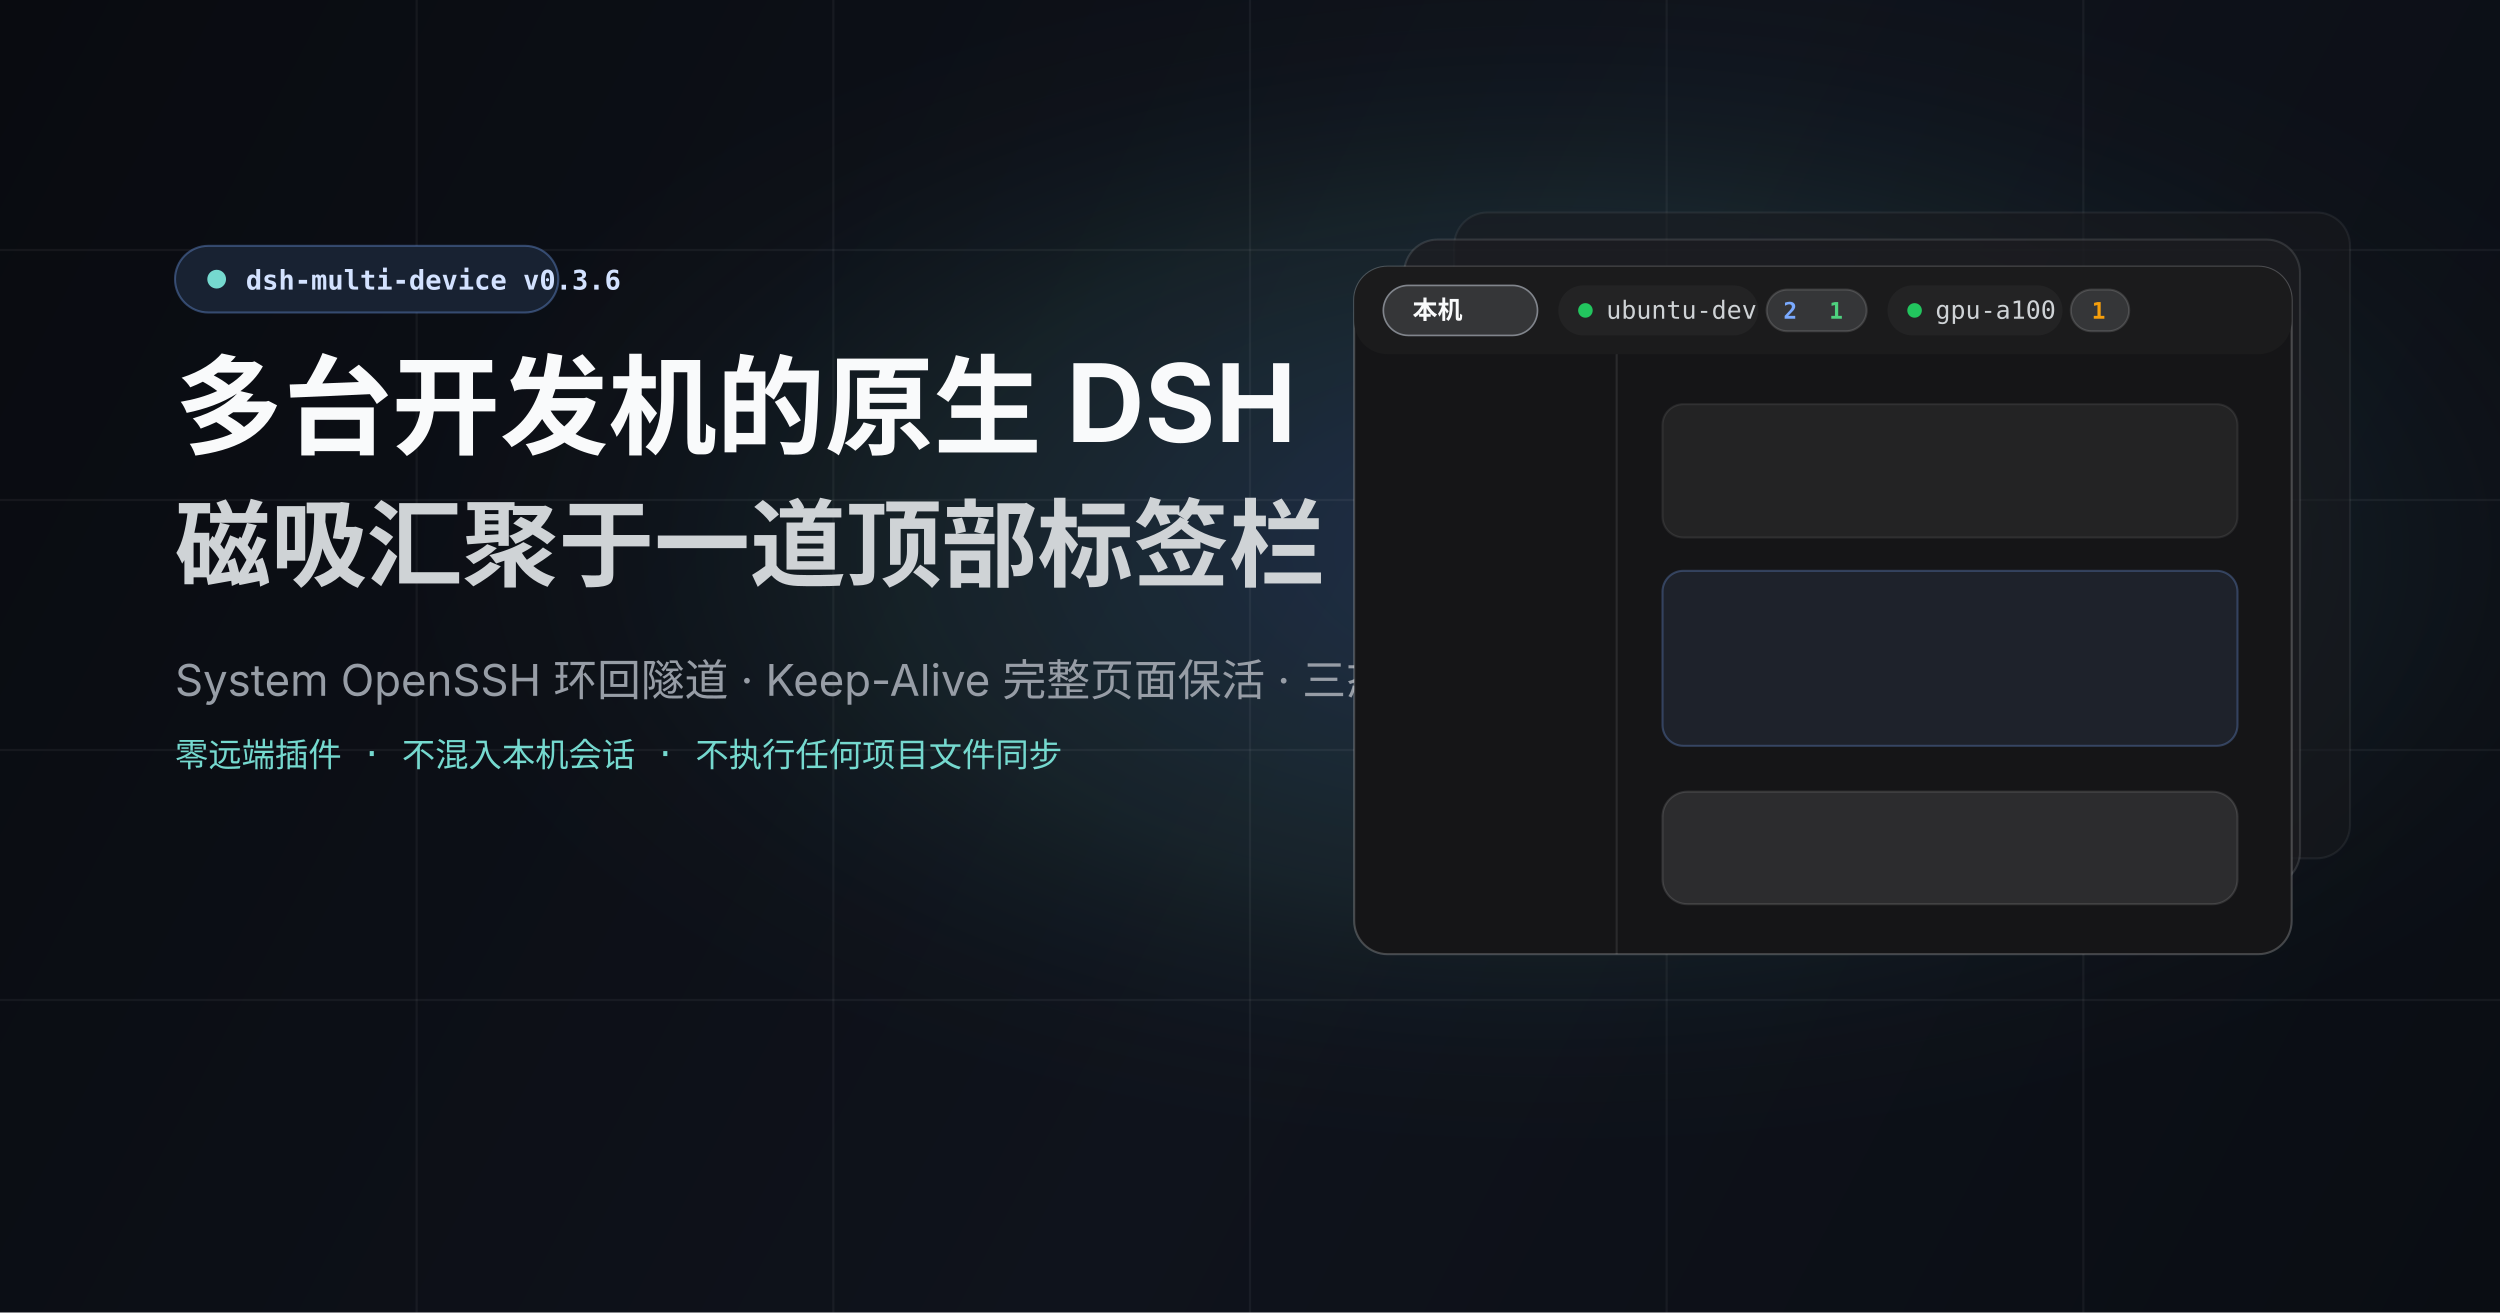
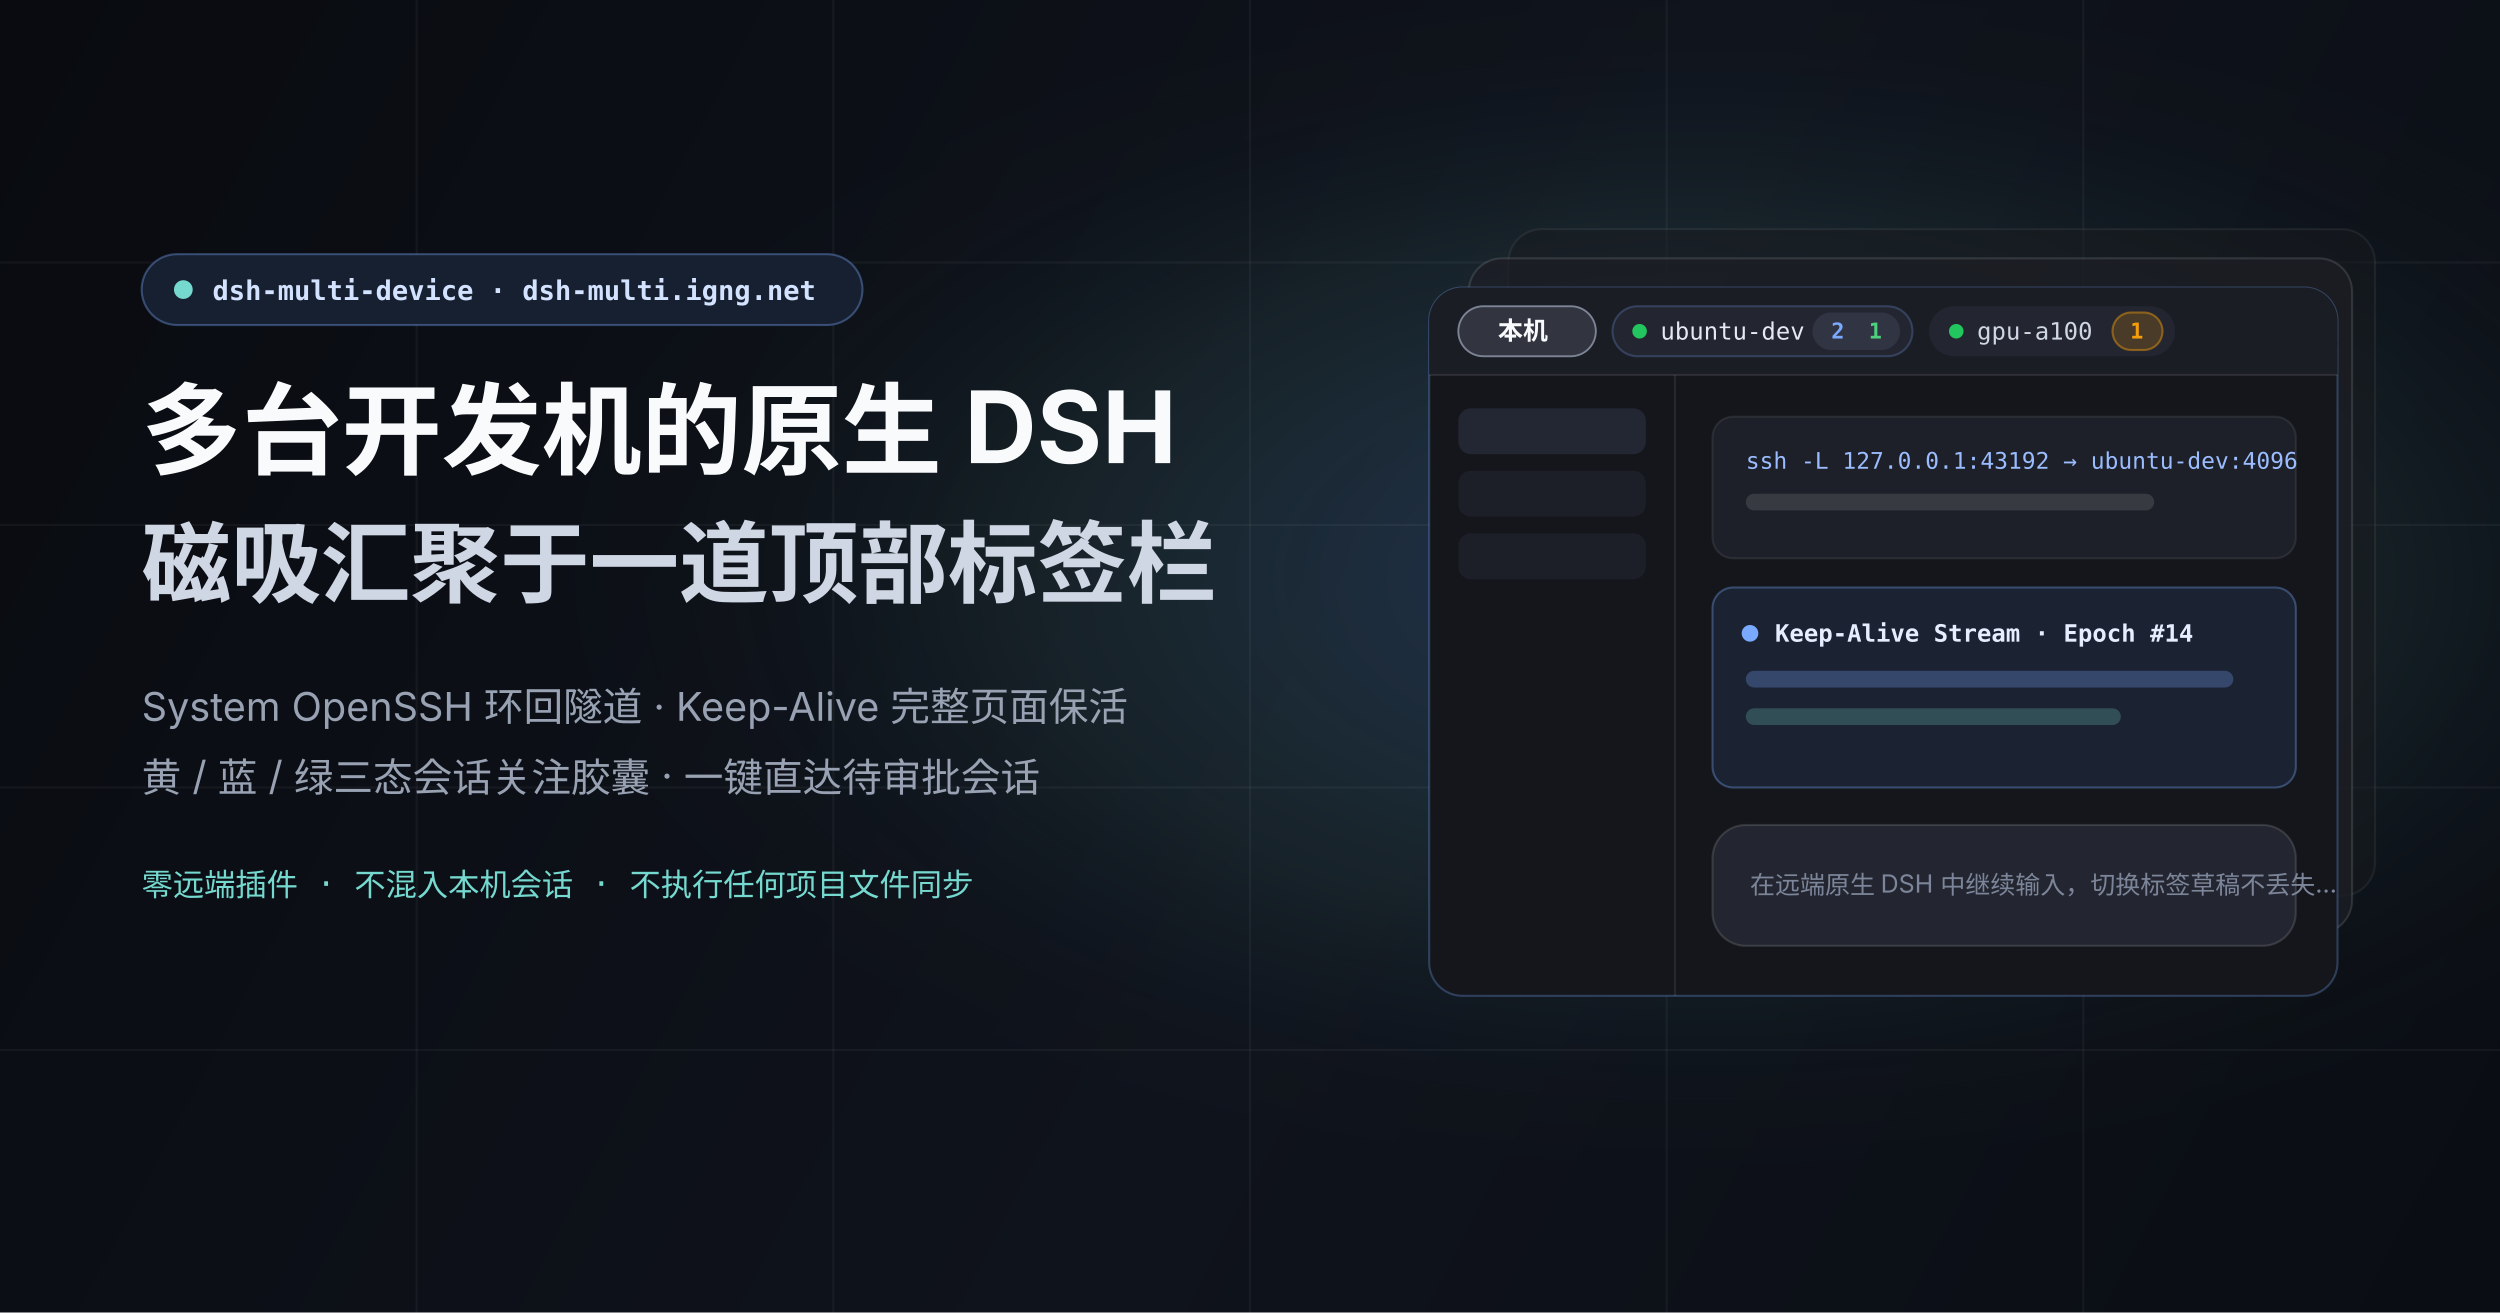
<svg xmlns="http://www.w3.org/2000/svg" viewBox="0 0 1200 630" role="img" aria-label="DSH Multi-Device Spatial Workbench">
  <defs>
    <linearGradient id="void" x1="0" y1="0" x2="1200" y2="630" gradientUnits="userSpaceOnUse">
      <stop offset="0" stop-color="#090b10" />
      <stop offset="0.55" stop-color="#0f131c" />
      <stop offset="1" stop-color="#0a0d13" />
    </linearGradient>
-     <radialGradient id="glowA" cx="62%" cy="42%" r="48%">
-       <stop offset="0" stop-color="#5686fe" stop-opacity="0.22" />
+     <radialGradient id="glowA" cx="68%" cy="44%" r="48%">
+       <stop offset="0" stop-color="#5686fe" stop-opacity="0.24" />
      <stop offset="0.55" stop-color="#75d9cf" stop-opacity="0.08" />
      <stop offset="1" stop-color="#090b10" stop-opacity="0" />
    </radialGradient>
  </defs>
  <rect width="1200" height="630" fill="url(#void)" />
  <rect width="1200" height="630" fill="url(#glowA)" />
-   <g stroke="rgba(255,255,255,0.05)" stroke-width="1">
-     <path d="M0 120H1200M0 240H1200M0 360H1200M0 480H1200" />
+   <g stroke="rgba(255,255,255,0.045)" stroke-width="1">
+     <path d="M0 126H1200M0 252H1200M0 378H1200M0 504H1200" />
    <path d="M200 0V630M400 0V630M600 0V630M800 0V630M1000 0V630" />
  </g>
-   <g transform="translate(84, 118)">
-     <rect width="184" height="32" rx="16" fill="#182232" stroke="rgba(122,170,255,0.35)" />
-     <circle cx="20" cy="16" r="4.5" fill="#75d9cf" />
-     <text x="34" y="21" fill="#d3e2ff" font-family="SF Mono, Menlo, monospace" font-size="13" font-weight="600">dsh-multi-device v0.3.6</text>
-     <text x="0" y="96" fill="#f9fafb" font-family="Inter, PingFang SC, sans-serif" font-size="52" font-weight="700">多台开发机的原生 DSH</text>
-     <text x="0" y="160" fill="#cfd3d6" font-family="Inter, PingFang SC, sans-serif" font-size="46" font-weight="600">磁吸汇聚于一道顶部标签栏</text>
-     <text x="0" y="216" fill="#979da6" font-family="Inter, PingFang SC, sans-serif" font-size="21">System OpenSSH 环回隧道 · Keep-Alive 完整页面保活 · 三态关注胶囊</text>
-     <text x="0" y="250" fill="#75d9cf" font-family="SF Mono, Menlo, monospace" font-size="16">零远端插件 · 不混入本机会话 · 不执行任何项目文件同步</text>
+   <g transform="translate(68, 122)">
+     <rect width="346" height="34" rx="17" fill="#172030" stroke="rgba(122,170,255,0.36)" />
+     <circle cx="20" cy="17" r="4.5" fill="#75d9cf" />
+     <text x="34" y="22" fill="#d3e2ff" font-family="SF Mono, Menlo, Consolas, monospace" font-size="13" font-weight="600">dsh-multi-device · dsh-multi.igng.net</text>
+     <text x="0" y="102" fill="#f9fafb" font-family="PingFang SC, Hiragino Sans GB, Inter, sans-serif" font-size="48" font-weight="700">多台开发机的原生 DSH</text>
+     <text x="0" y="164" fill="#cfd6e4" font-family="PingFang SC, Hiragino Sans GB, Inter, sans-serif" font-size="43" font-weight="600">磁吸汇聚于一道顶部标签栏</text>
+     <text x="0" y="224" fill="#98a2b3" font-family="PingFang SC, Hiragino Sans GB, Inter, sans-serif" font-size="19">System OpenSSH 环回隧道 · Keep-Alive 完整页面保活</text>
+     <text x="0" y="258" fill="#98a2b3" font-family="PingFang SC, Hiragino Sans GB, Inter, sans-serif" font-size="19">黄 / 蓝 / 绿三态会话关注胶囊 · 一键直达待审批会话</text>
+     <text x="0" y="308" fill="#75d9cf" font-family="SF Mono, Menlo, Consolas, monospace" font-size="15">零远端插件 · 不混入本机会话 · 不执行任何项目文件同步</text>
  </g>
-   <g transform="translate(650, 128)">
-     <rect x="48" y="-26" width="430" height="310" rx="16" fill="#18191d" opacity="0.52" stroke="rgba(255,255,255,0.12)" />
-     <rect x="24" y="-13" width="430" height="310" rx="16" fill="#1b1c20" opacity="0.76" stroke="rgba(255,255,255,0.15)" />
-     <rect x="0" y="0" width="450" height="330" rx="16" fill="#151517" stroke="rgba(255,255,255,0.22)" />
-     <rect x="0" y="0" width="450" height="42" rx="16" fill="#1b1b1c" />
-     <rect x="14" y="9" width="74" height="24" rx="12" fill="#353638" stroke="#81858c" stroke-width="0.8" />
-     <text x="28" y="25" fill="#f9fafb" font-family="Inter, PingFang SC, sans-serif" font-size="12" font-weight="600">本机</text>
-     <rect x="98" y="9" width="96" height="24" rx="12" fill="#232324" />
-     <circle cx="111" cy="21" r="3.5" fill="#22c55e" />
-     <text x="121" y="25" fill="#cfd3d6" font-family="SF Mono, Menlo, monospace" font-size="12">ubuntu-dev</text>
-     <rect x="198" y="11" width="48" height="20" rx="10" fill="#353638" stroke="rgba(255,255,255,0.14)" />
-     <text x="206" y="25" fill="#7aaaff" font-family="SF Mono, Menlo, monospace" font-size="11" font-weight="700">2</text>
-     <text x="228" y="25" fill="#4ed17e" font-family="SF Mono, Menlo, monospace" font-size="11" font-weight="700">1</text>
-     <rect x="256" y="9" width="84" height="24" rx="12" fill="#232324" />
-     <circle cx="269" cy="21" r="3.5" fill="#22c55e" />
-     <text x="279" y="25" fill="#cfd3d6" font-family="SF Mono, Menlo, monospace" font-size="12">gpu-a100</text>
-     <rect x="344" y="11" width="28" height="20" rx="10" fill="#353638" stroke="rgba(255,255,255,0.14)" />
-     <text x="354" y="25" fill="#f59e0b" font-family="SF Mono, Menlo, monospace" font-size="11" font-weight="700">1</text>
-     <line x1="126" y1="42" x2="126" y2="330" stroke="rgba(255,255,255,0.09)" />
-     <rect x="148" y="66" width="276" height="64" rx="10" fill="#232324" stroke="rgba(255,255,255,0.08)" />
-     <rect x="148" y="146" width="276" height="84" rx="10" fill="#1e222b" stroke="rgba(122,170,255,0.28)" />
-     <rect x="148" y="252" width="276" height="54" rx="12" fill="#2c2c2e" stroke="rgba(255,255,255,0.12)" />
+   <g transform="translate(686, 138)">
+     <rect x="38" y="-28" width="416" height="320" rx="16" fill="#18191e" opacity="0.5" stroke="rgba(255,255,255,0.12)" />
+     <rect x="19" y="-14" width="424" height="324" rx="16" fill="#1b1d23" opacity="0.76" stroke="rgba(255,255,255,0.16)" />
+     <rect x="0" y="0" width="436" height="340" rx="16" fill="#14161b" stroke="rgba(122,170,255,0.28)" />
+     <rect x="0" y="0" width="436" height="42" rx="16" fill="#1b1d24" />
+     <rect x="0" y="26" width="436" height="16" fill="#1b1d24" />
+     <line x1="0" y1="42" x2="436" y2="42" stroke="rgba(255,255,255,0.09)" />
+     <rect x="14" y="9" width="66" height="24" rx="12" fill="#323540" stroke="#7c8496" stroke-width="0.9" />
+     <text x="33" y="25" fill="#f9fafb" font-family="PingFang SC, Inter, sans-serif" font-size="12" font-weight="600">本机</text>
+     <rect x="88" y="9" width="144" height="24" rx="12" fill="#232630" stroke="rgba(122,170,255,0.24)" />
+     <circle cx="101" cy="21" r="3.5" fill="#22c55e" />
+     <text x="111" y="25" fill="#e5e9f2" font-family="SF Mono, Menlo, monospace" font-size="11.5">ubuntu-dev</text>
+     <rect x="184" y="12" width="42" height="18" rx="9" fill="#313543" />
+     <text x="193" y="24.5" fill="#7aaaff" font-family="SF Mono, Menlo, monospace" font-size="10.5" font-weight="700">2</text>
+     <text x="211" y="24.5" fill="#4ed17e" font-family="SF Mono, Menlo, monospace" font-size="10.5" font-weight="700">1</text>
+     <rect x="240" y="9" width="118" height="24" rx="12" fill="#232630" />
+     <circle cx="253" cy="21" r="3.5" fill="#22c55e" />
+     <text x="263" y="25" fill="#cfd6e4" font-family="SF Mono, Menlo, monospace" font-size="11.5">gpu-a100</text>
+     <rect x="328" y="12" width="24" height="18" rx="9" fill="rgba(245,158,11,0.18)" stroke="rgba(245,158,11,0.45)" />
+     <text x="336.5" y="24.5" fill="#f59e0b" font-family="SF Mono, Menlo, monospace" font-size="10.5" font-weight="700">1</text>
+     <line x1="118" y1="42" x2="118" y2="340" stroke="rgba(255,255,255,0.08)" />
+     <rect x="14" y="58" width="90" height="22" rx="6" fill="#232734" />
+     <rect x="14" y="88" width="90" height="22" rx="6" fill="#1c1f28" />
+     <rect x="14" y="118" width="90" height="22" rx="6" fill="#1c1f28" />
+     <rect x="136" y="62" width="280" height="68" rx="10" fill="#1d2029" stroke="rgba(255,255,255,0.08)" />
+     <text x="152" y="87" fill="#9bbdff" font-family="SF Mono, Menlo, monospace" font-size="11">ssh -L 127.0.0.1:43192 → ubuntu-dev:4096</text>
+     <rect x="152" y="99" width="196" height="8" rx="4" fill="rgba(255,255,255,0.12)" />
+     <rect x="136" y="144" width="280" height="96" rx="10" fill="#1b2232" stroke="rgba(122,170,255,0.34)" />
+     <circle cx="154" cy="166" r="4" fill="#7aaaff" />
+     <text x="166" y="170" fill="#e5edff" font-family="SF Mono, Menlo, monospace" font-size="11.5" font-weight="600">Keep-Alive Stream · Epoch #14</text>
+     <rect x="152" y="184" width="234" height="8" rx="4" fill="rgba(122,170,255,0.28)" />
+     <rect x="152" y="202" width="180" height="8" rx="4" fill="rgba(117,217,207,0.24)" />
+     <rect x="136" y="258" width="280" height="58" rx="16" fill="#232630" stroke="rgba(255,255,255,0.13)" />
+     <text x="154" y="291" fill="#7c8599" font-family="PingFang SC, Inter, sans-serif" font-size="12">在远端原生 DSH 中继续输入，切换标签草稿不丢失…</text>
  </g>
</svg>
